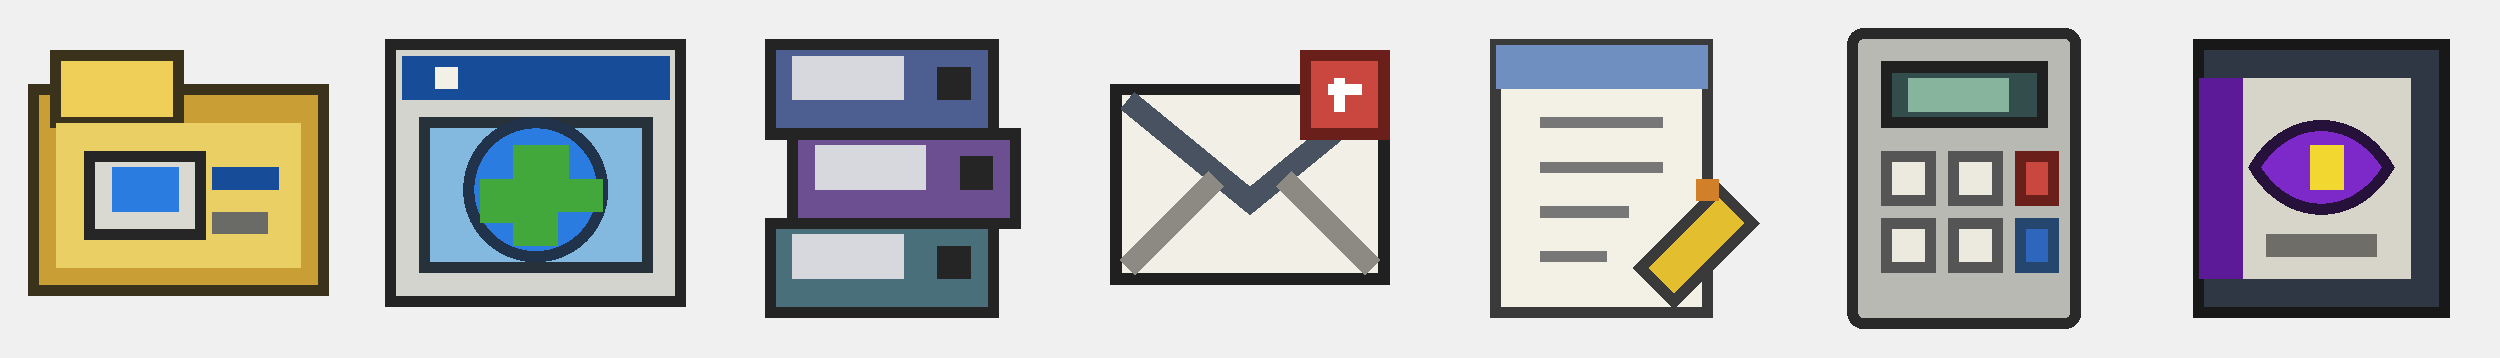
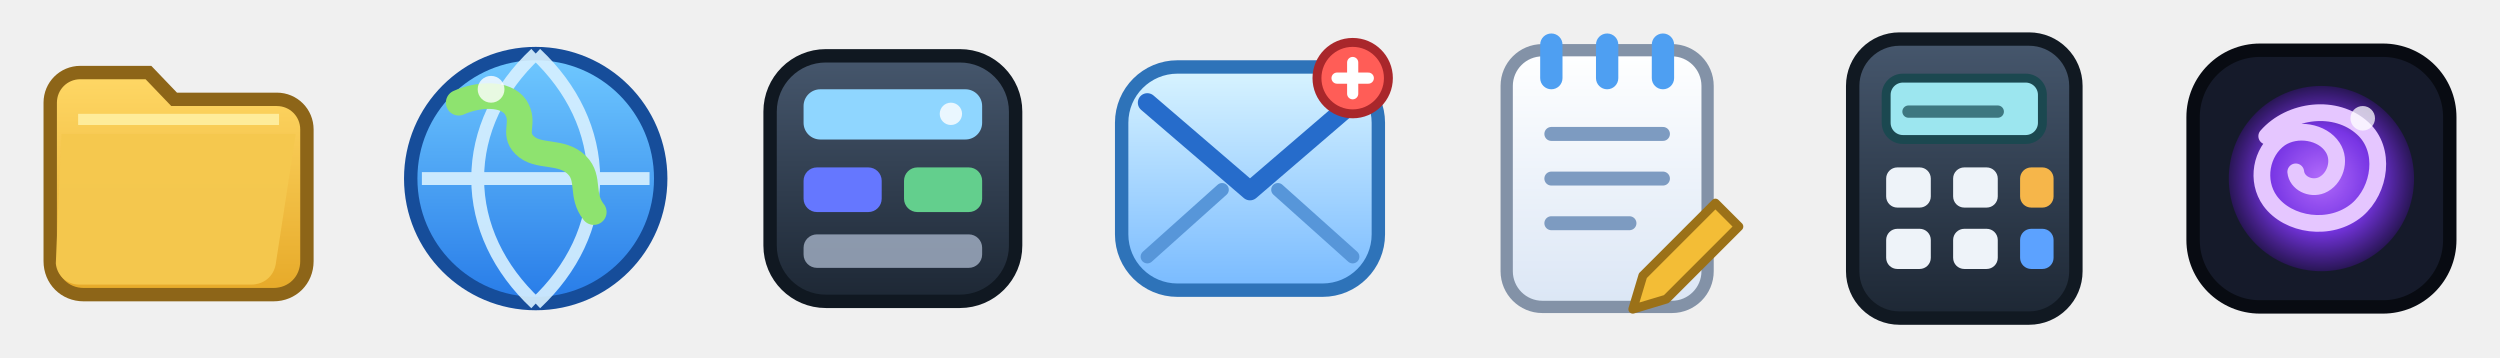
- <svg xmlns="http://www.w3.org/2000/svg" width="224" height="32" viewBox="0 0 224 32" shape-rendering="crispEdges">
+ <svg xmlns="http://www.w3.org/2000/svg" width="224" height="32" viewBox="0 0 224 32">
+   <defs>
+     <linearGradient id="g-folder" x1="0" y1="0" x2="0" y2="1">
+       <stop offset="0" stop-color="#ffd866" />
+       <stop offset="1" stop-color="#e6a928" />
+     </linearGradient>
+     <linearGradient id="g-blue" x1="0" y1="0" x2="0" y2="1">
+       <stop offset="0" stop-color="#70c9ff" />
+       <stop offset="1" stop-color="#277be8" />
+     </linearGradient>
+     <linearGradient id="g-cyan" x1="0" y1="0" x2="0" y2="1">
+       <stop offset="0" stop-color="#d9f4ff" />
+       <stop offset="1" stop-color="#78baff" />
+     </linearGradient>
+     <linearGradient id="g-paper" x1="0" y1="0" x2="0" y2="1">
+       <stop offset="0" stop-color="#ffffff" />
+       <stop offset="1" stop-color="#dbe6f5" />
+     </linearGradient>
+     <linearGradient id="g-dark" x1="0" y1="0" x2="0" y2="1">
+       <stop offset="0" stop-color="#46576d" />
+       <stop offset="1" stop-color="#1d2734" />
+     </linearGradient>
+     <radialGradient id="g-violet">
+       <stop offset="0" stop-color="#b56cff" />
+       <stop offset="0.55" stop-color="#7a35e8" />
+       <stop offset="1" stop-color="#2a1557" />
+     </radialGradient>
+   </defs>
  <g id="programa-explorador" transform="translate(0 0)">
-     <rect x="3" y="8" width="26" height="18" fill="#c99f35" stroke="#3b321c" />
-     <rect x="5" y="5" width="11" height="6" fill="#f0cf59" stroke="#3b321c" />
-     <rect x="5" y="11" width="22" height="13" fill="#ead064" />
-     <rect x="8" y="14" width="10" height="7" fill="#d9d8d1" stroke="#262626" />
-     <rect x="10" y="15" width="6" height="4" fill="#2b7ce0" />
-     <rect x="19" y="15" width="6" height="2" fill="#174c98" />
-     <rect x="19" y="19" width="5" height="2" fill="#6a6a66" />
+     <path d="M4.5 9.2c0-1.5 1.2-2.7 2.7-2.7h6.1l2.3 2.4h9.2c1.5 0 2.7 1.2 2.7 2.7v11.8c0 1.7-1.3 3-3 3H7.5c-1.7 0-3-1.3-3-3z" fill="url(#g-folder)" stroke="#8d6518" stroke-width="1.2" />
+     <path d="M5.5 12h21l-1.8 11.7c-.2 1.1-1.1 1.8-2.2 1.8H7.1c-1.1 0-2-.8-2.1-1.9z" fill="#f5c84e" opacity=".96" />
+     <path d="M7 10.7h18" stroke="#fff1a7" stroke-width="1" opacity=".85" />
  </g>
  <g id="programa-web98" transform="translate(32 0)">
-     <rect x="3" y="4" width="26" height="23" fill="#d4d4cf" stroke="#242424" />
-     <rect x="4" y="5" width="24" height="4" fill="#174c98" />
-     <rect x="6" y="11" width="20" height="13" fill="#83b9df" stroke="#26313a" />
-     <circle cx="16" cy="17" r="6" fill="#2b7ce0" stroke="#21324b" />
-     <path d="M11 16h3v-3h5v3h3v3h-4v3h-4v-2h-3z" fill="#43a83b" />
-     <rect x="7" y="6" width="2" height="2" fill="#f3f0e7" />
+     <circle cx="16" cy="16" r="11.2" fill="url(#g-blue)" stroke="#164d9a" stroke-width="1.2" />
+     <path d="M5.8 16h20.4M16 4.8c3.3 3.1 5.2 7 5.2 11.2S19.3 24.1 16 27.2M16 4.8c-3.3 3.1-5.2 7-5.2 11.2s1.9 8.1 5.2 11.2" fill="none" stroke="#d8f1ff" stroke-width="1.15" opacity=".9" />
+     <path d="M9.1 9.2c1.8-.8 4.2-.9 5.1.4.9 1.4-.3 2.3.8 3.4 1.2 1.2 3.3.4 4.7 1.8 1.2 1.2.3 2.7 1.5 4.2" fill="none" stroke="#8ee36f" stroke-width="2.3" stroke-linecap="round" stroke-linejoin="round" />
+     <circle cx="12" cy="8" r="1.2" fill="#fff" opacity=".8" />
  </g>
  <g id="programa-software" transform="translate(64 0)">
-     <rect x="5" y="4" width="20" height="8" fill="#4d5e91" stroke="#242424" />
-     <rect x="7" y="5" width="10" height="4" fill="#d7d8dd" />
-     <rect x="20" y="6" width="3" height="3" fill="#252525" />
-     <rect x="7" y="12" width="20" height="8" fill="#6c4f91" stroke="#242424" />
-     <rect x="9" y="13" width="10" height="4" fill="#d7d8dd" />
-     <rect x="22" y="14" width="3" height="3" fill="#252525" />
-     <rect x="5" y="20" width="20" height="8" fill="#496f7a" stroke="#242424" />
-     <rect x="7" y="21" width="10" height="4" fill="#d7d8dd" />
-     <rect x="20" y="22" width="3" height="3" fill="#252525" />
+     <rect x="5" y="5" width="22" height="22" rx="5" fill="url(#g-dark)" stroke="#101821" stroke-width="1.2" />
+     <rect x="8" y="8" width="16" height="4.5" rx="1.5" fill="#8fd6ff" />
+     <circle cx="21.2" cy="10.2" r="1" fill="#eaf7ff" />
+     <rect x="8" y="15" width="7" height="4" rx="1.2" fill="#6577ff" />
+     <rect x="17" y="15" width="7" height="4" rx="1.2" fill="#63cf8d" />
+     <rect x="8" y="21" width="16" height="3" rx="1.2" fill="#aebbd0" opacity=".75" />
  </g>
  <g id="programa-correo" transform="translate(96 0)">
-     <rect x="4" y="8" width="24" height="17" fill="#f2efe6" stroke="#202020" />
-     <path d="M5 9l11 9 11-9" fill="none" stroke="#495261" stroke-width="2" />
-     <path d="M5 24l8-8M27 24l-8-8" stroke="#8c8a82" stroke-width="2" />
-     <rect x="21" y="5" width="7" height="7" fill="#c9473f" stroke="#6b1f1a" />
-     <path d="M23 8h3M24 7v3" stroke="#fff" stroke-width="1" />
+     <rect x="4.5" y="6" width="23" height="20" rx="5" fill="url(#g-cyan)" stroke="#2e73b9" stroke-width="1.2" />
+     <path d="M6.8 9.2 16 17.1l9.2-7.9" fill="none" stroke="#266ccb" stroke-width="1.7" stroke-linecap="round" stroke-linejoin="round" />
+     <path d="m6.8 23 6.7-6M25.2 23l-6.7-6" fill="none" stroke="#5796d9" stroke-width="1.2" stroke-linecap="round" />
+     <circle cx="25.2" cy="7" r="3.2" fill="#ff5d57" stroke="#a9272b" stroke-width=".8" />
+     <path d="M23.8 7h2.8M25.2 5.6v2.8" stroke="#fff" stroke-width="1" stroke-linecap="round" />
  </g>
  <g id="programa-bloc-notas" transform="translate(128 0)">
-     <rect x="6" y="4" width="19" height="24" fill="#f3f0e5" stroke="#3a3a3a" />
-     <rect x="6" y="4" width="19" height="4" fill="#6f8fc1" />
-     <path d="M10 11h11M10 15h11M10 19h8M10 23h6" stroke="#777" />
-     <path d="M19 24l7-7 3 3-7 7z" fill="#e3bf2f" stroke="#3a3a3a" />
-     <rect x="24" y="16" width="2" height="2" fill="#d17f28" />
+     <rect x="7" y="4.5" width="18" height="23" rx="3.2" fill="url(#g-paper)" stroke="#8392a7" stroke-width="1.1" />
+     <rect x="10" y="3" width="2" height="5" rx="1" fill="#4e9ff2" />
+     <rect x="15" y="3" width="2" height="5" rx="1" fill="#4e9ff2" />
+     <rect x="20" y="3" width="2" height="5" rx="1" fill="#4e9ff2" />
+     <path d="M11 12h10M11 16h10M11 20h7" stroke="#7d9bc1" stroke-width="1.25" stroke-linecap="round" />
+     <path d="m19.2 24.7 6.5-6.5 2.1 2.1-6.5 6.5-3 .9z" fill="#f3bd36" stroke="#9b7118" stroke-width=".8" stroke-linejoin="round" />
  </g>
  <g id="programa-calculadora" transform="translate(160 0)">
-     <rect x="6" y="3" width="20" height="26" rx="1" fill="#b9b9b3" stroke="#292929" />
-     <rect x="9" y="6" width="14" height="5" fill="#334d4c" stroke="#202020" />
-     <rect x="11" y="7" width="9" height="3" fill="#86b49c" />
-     <rect x="9" y="14" width="4" height="4" fill="#ece9df" stroke="#555" />
-     <rect x="15" y="14" width="4" height="4" fill="#ece9df" stroke="#555" />
-     <rect x="21" y="14" width="3" height="4" fill="#c9473f" stroke="#6b1f1a" />
-     <rect x="9" y="20" width="4" height="4" fill="#ece9df" stroke="#555" />
-     <rect x="15" y="20" width="4" height="4" fill="#ece9df" stroke="#555" />
-     <rect x="21" y="20" width="3" height="4" fill="#2f66bd" stroke="#24466f" />
+     <rect x="6" y="3.5" width="20" height="25" rx="4.2" fill="url(#g-dark)" stroke="#111922" stroke-width="1.2" />
+     <rect x="9" y="7" width="14" height="5.5" rx="1.5" fill="#9ce6ef" stroke="#1b4850" stroke-width=".8" />
+     <path d="M11 10h8" stroke="#3d7780" stroke-width="1.1" stroke-linecap="round" />
+     <g fill="#eef3f9">
+       <rect x="9" y="15" width="4" height="3.6" rx="1" />
+       <rect x="15" y="15" width="4" height="3.6" rx="1" />
+       <rect x="9" y="20.5" width="4" height="3.6" rx="1" />
+       <rect x="15" y="20.5" width="4" height="3.6" rx="1" />
+     </g>
+     <rect x="21" y="15" width="3" height="3.6" rx="1" fill="#f6b64a" />
+     <rect x="21" y="20.5" width="3" height="3.6" rx="1" fill="#5ca2ff" />
  </g>
  <g id="programa-catalogo-anomalias" transform="translate(192 0)">
-     <rect x="5" y="4" width="22" height="24" fill="#303744" stroke="#181818" />
-     <rect x="8" y="7" width="16" height="18" fill="#d7d4c9" />
-     <rect x="5" y="7" width="4" height="18" fill="#5c1a98" />
-     <path d="M10 15c3-5 9-5 12 0-3 5-9 5-12 0z" fill="#7d28c8" stroke="#26113a" />
-     <rect x="15" y="13" width="3" height="4" fill="#f1d72f" />
-     <rect x="11" y="21" width="10" height="2" fill="#6f6d68" />
+     <rect x="4.5" y="4.5" width="23" height="23" rx="6" fill="#151a2a" stroke="#080b12" stroke-width="1.2" />
+     <circle cx="16" cy="16" r="8.3" fill="url(#g-violet)" opacity=".98" />
+     <path d="M11.1 12.2c2.1-2.4 6.2-2.9 8.6-.7 2.1 1.9 1.6 5.5-.5 7.3-2.4 2-6.2 1.4-7.8-.8-1.3-1.8-.8-4.4.9-5.6 1.5-1 3.8-.6 4.7.8.8 1.2.2 2.9-1 3.4-1 .4-2.2-.2-2.3-1.2" fill="none" stroke="#e5c6ff" stroke-width="1.5" stroke-linecap="round" />
+     <circle cx="19.7" cy="10.6" r="1.1" fill="#fff" opacity=".75" />
  </g>
</svg>
